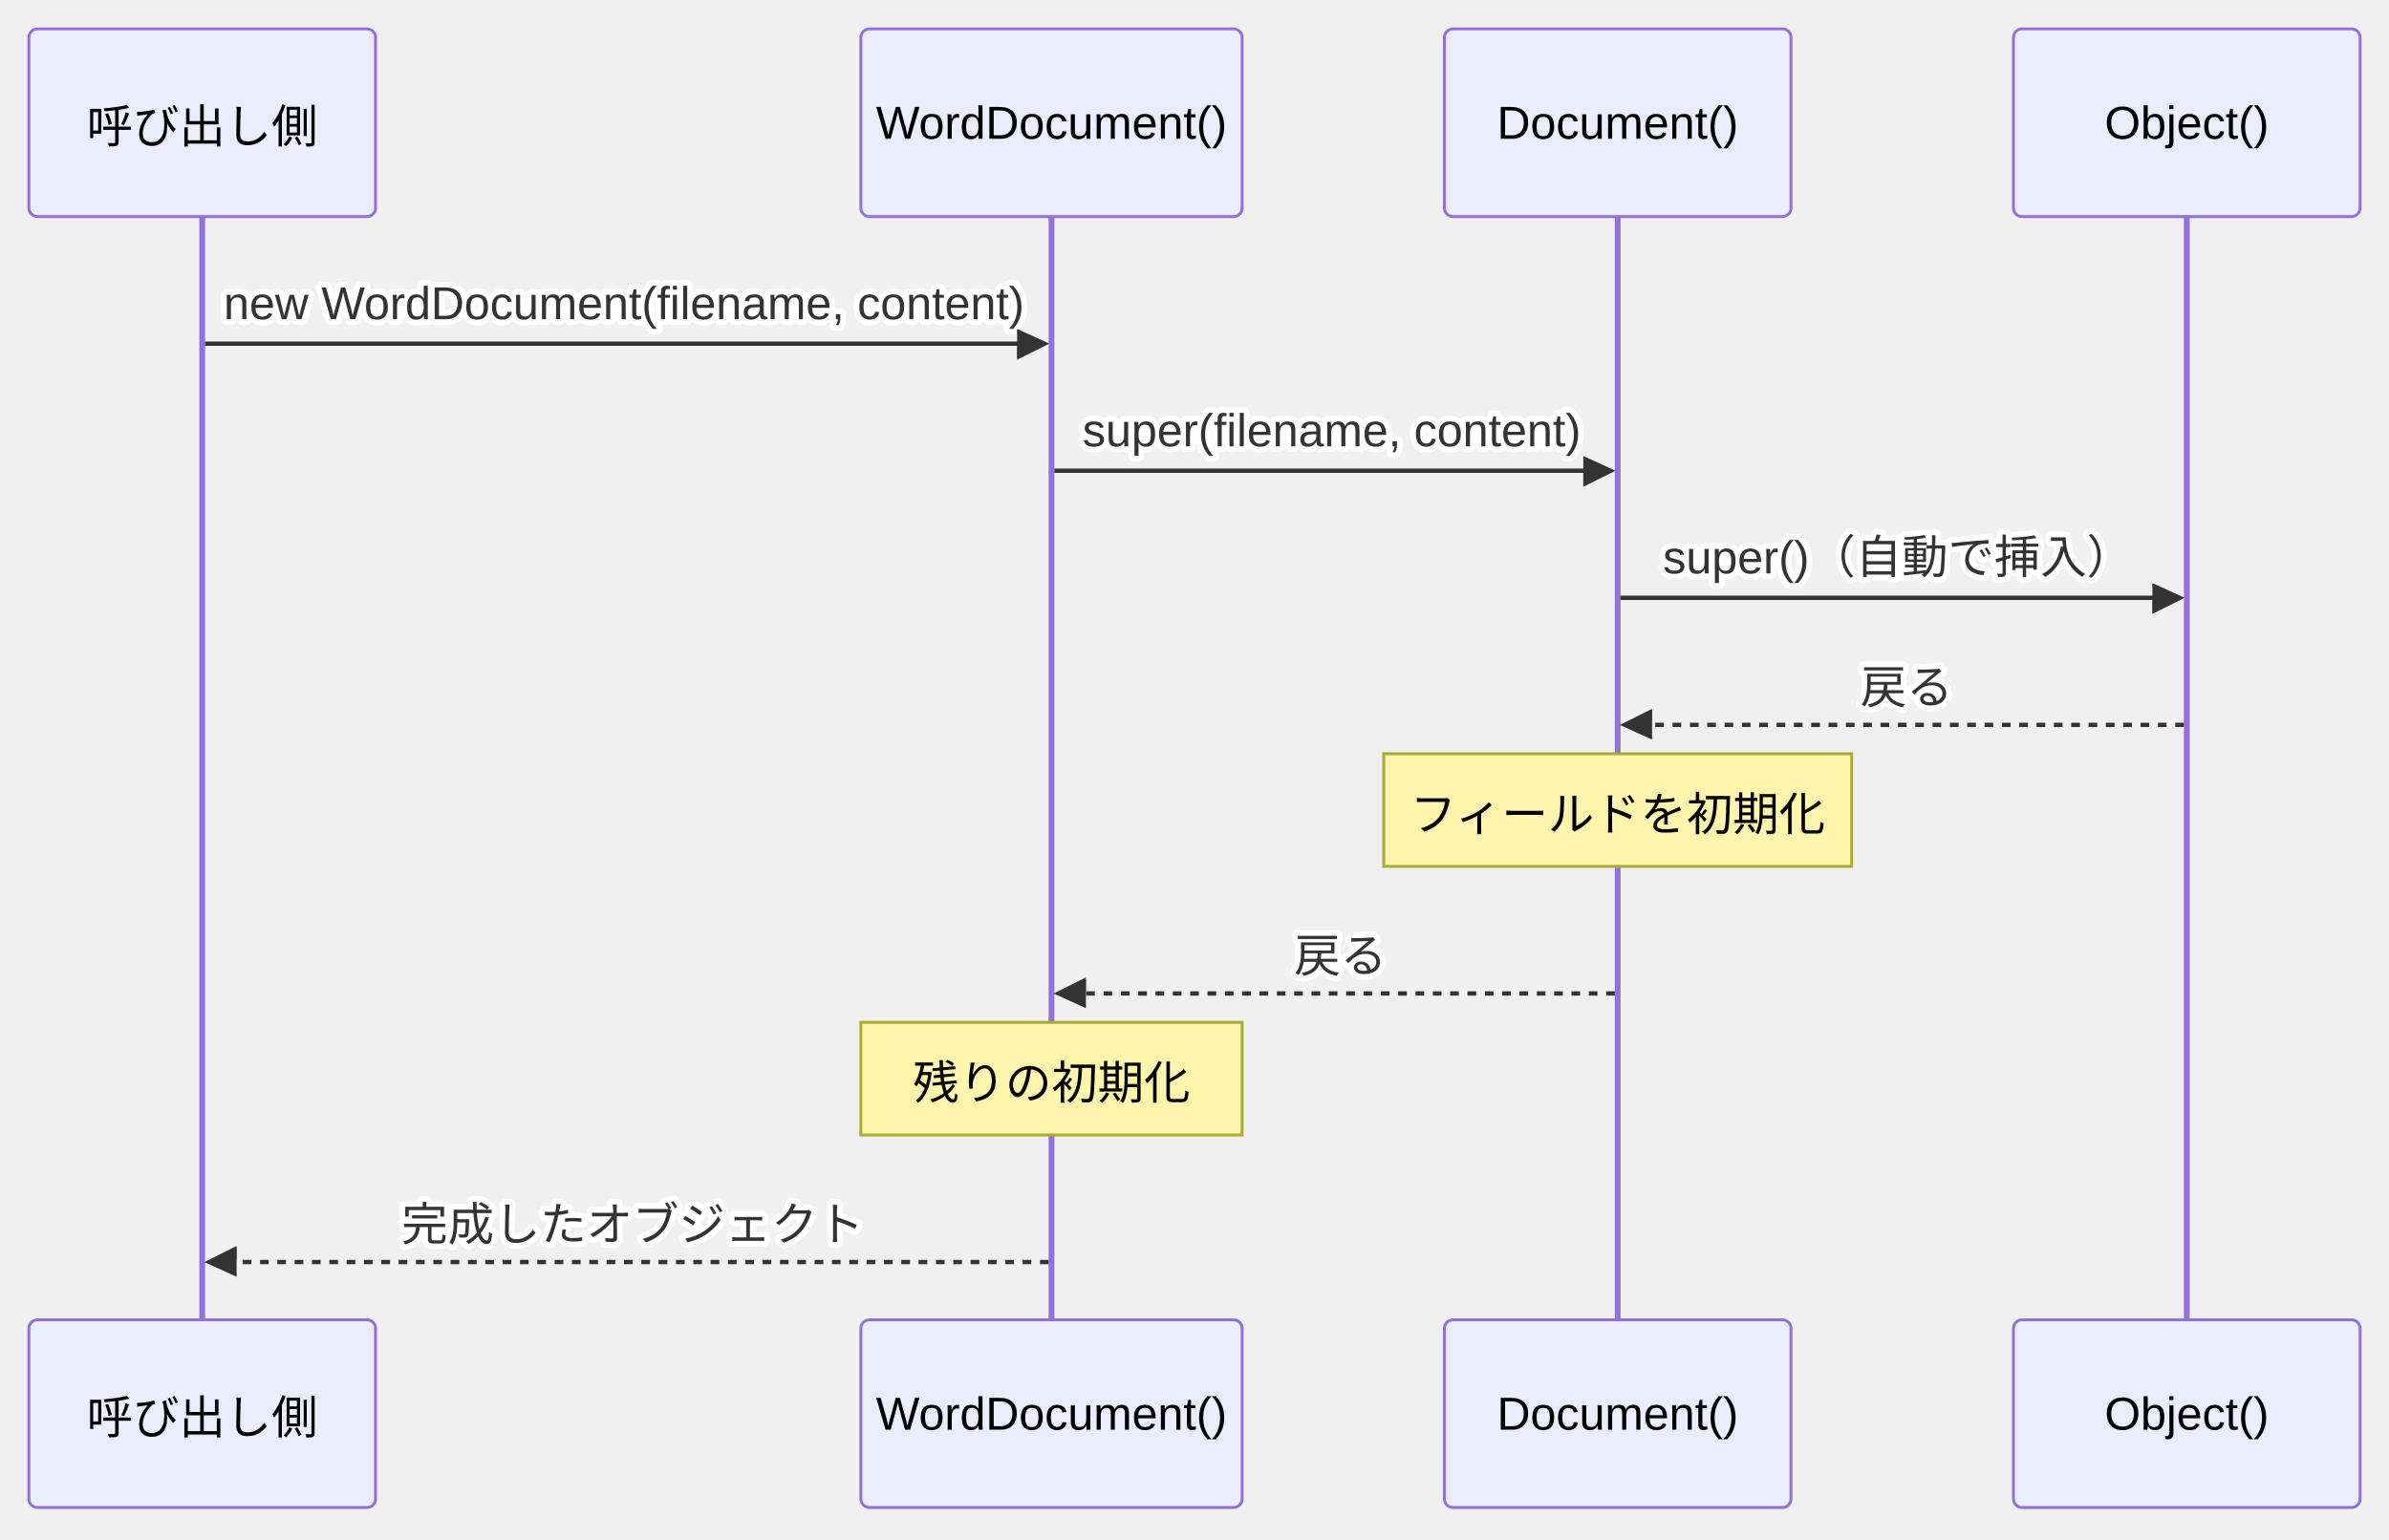
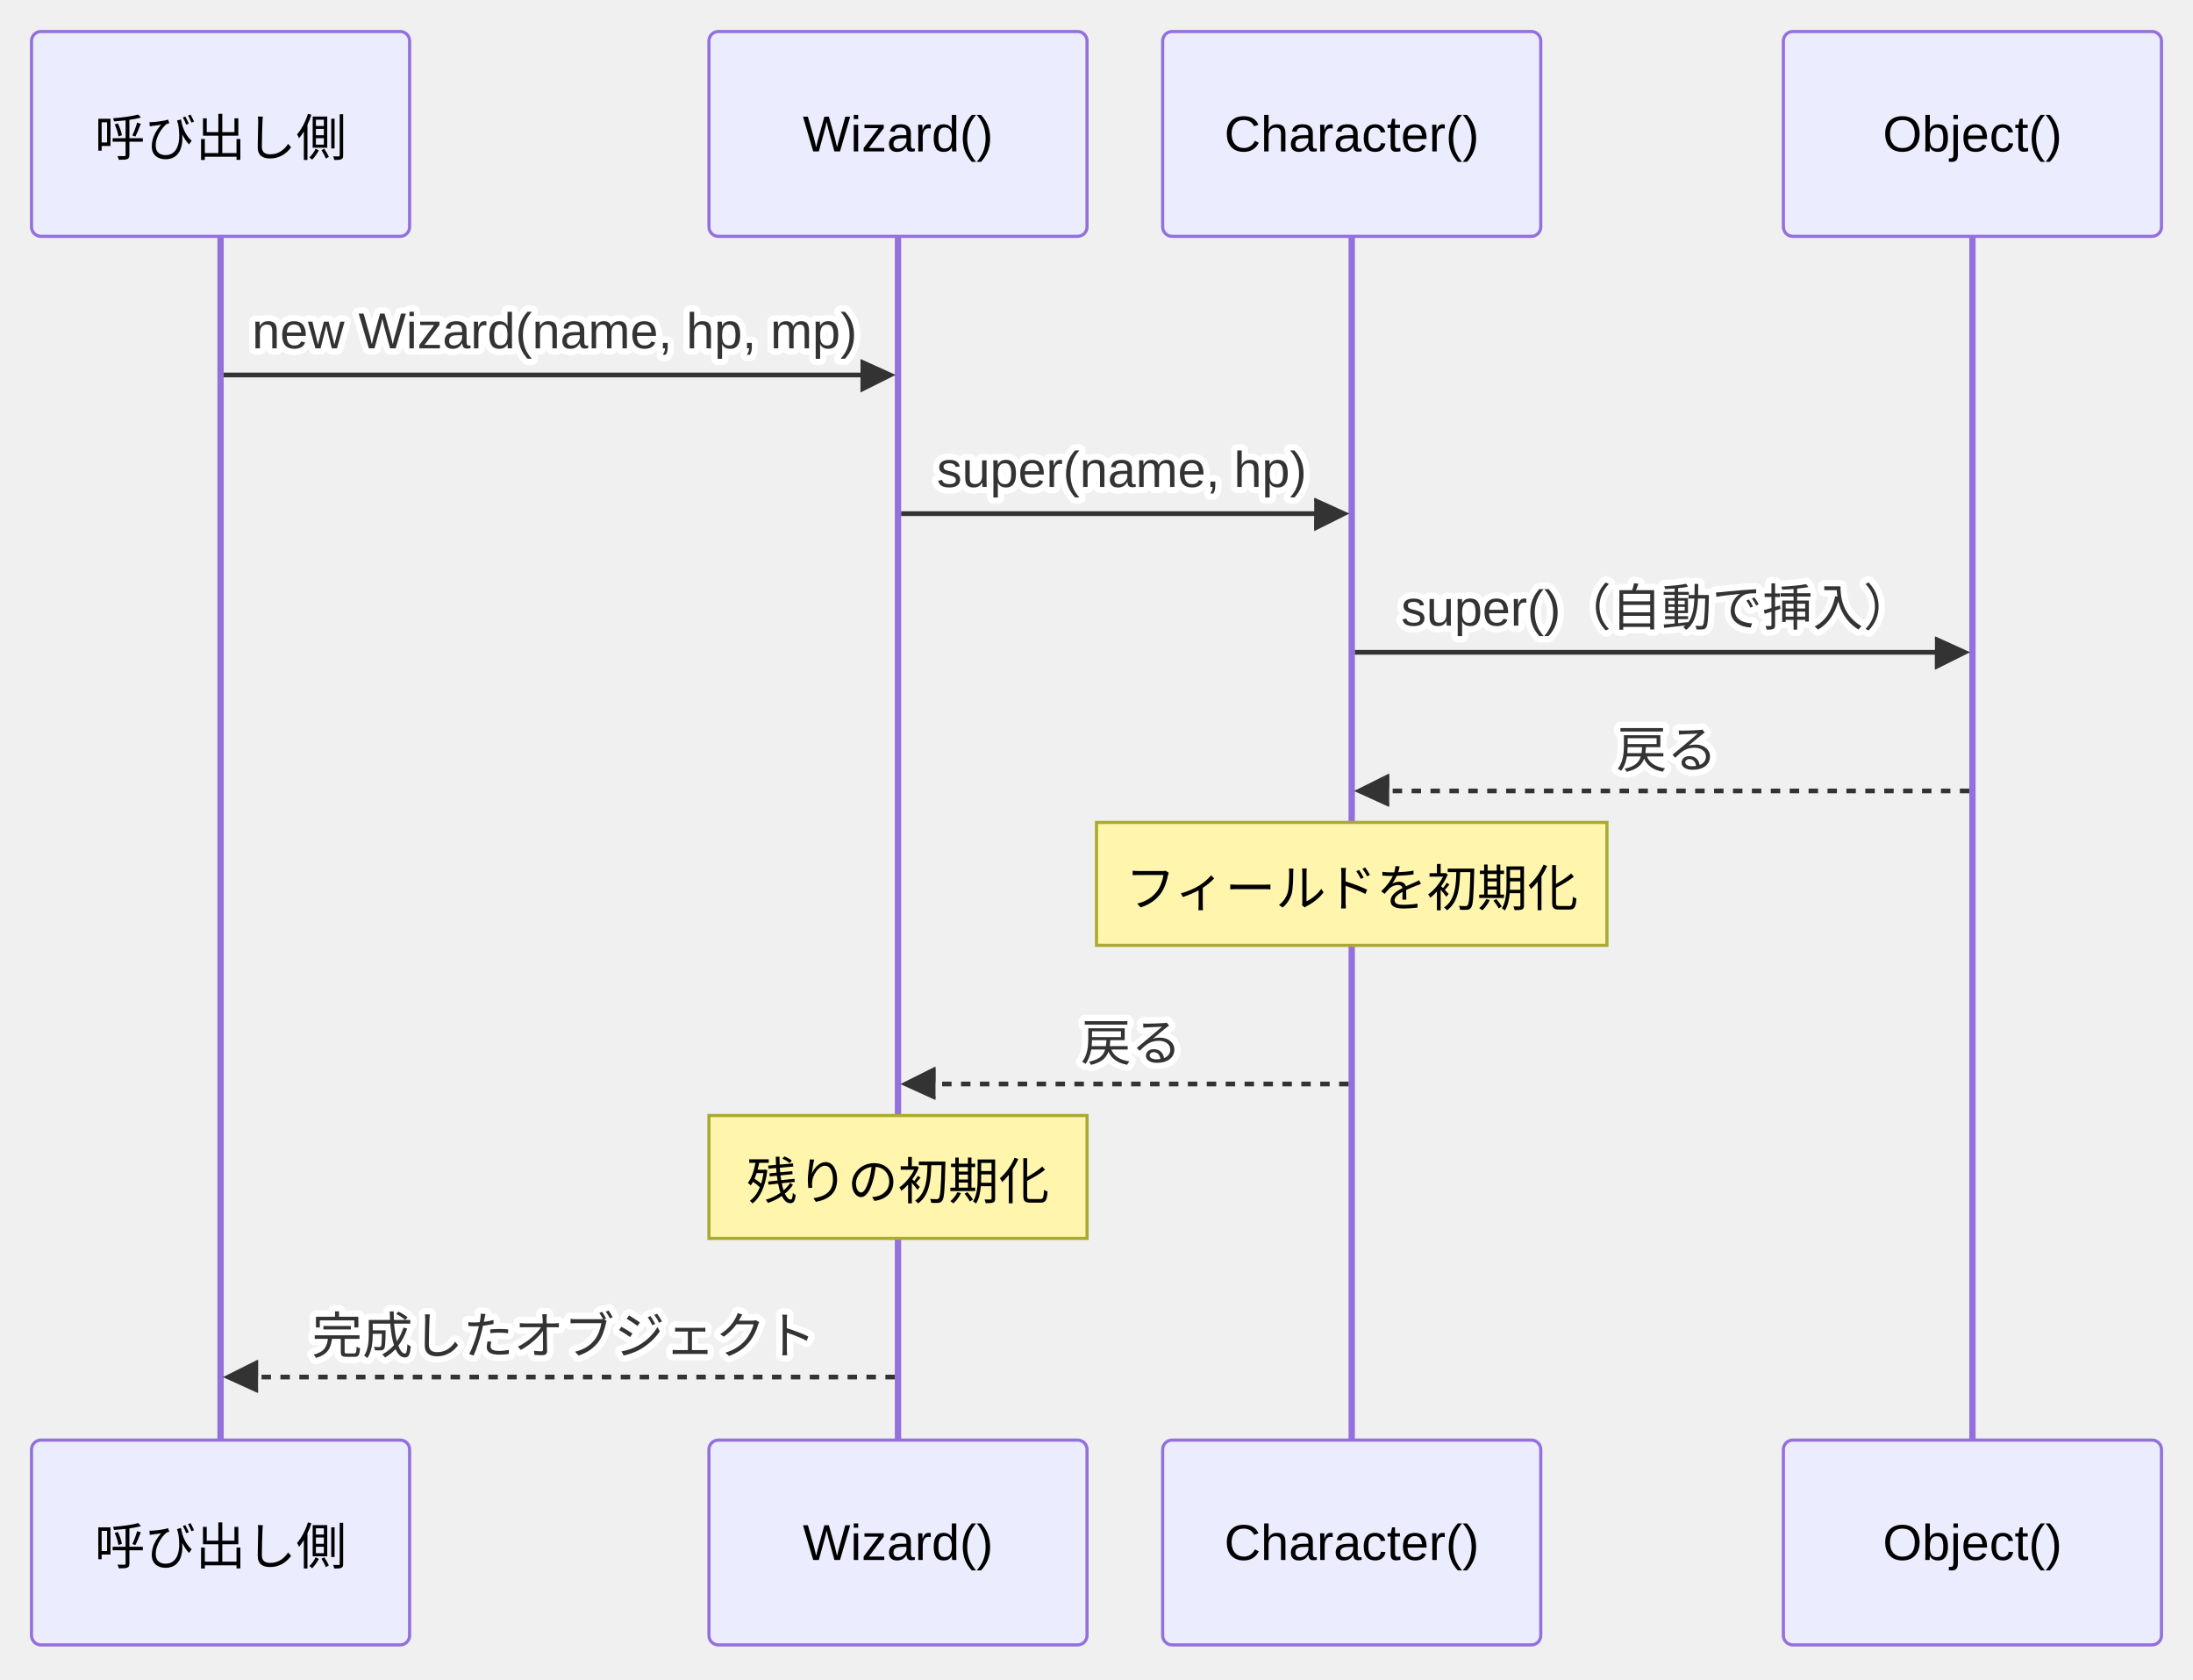
- <svg xmlns="http://www.w3.org/2000/svg" id="my-svg" width="827" height="533" viewBox="-10 -10 827 533" role="graphics-document document" aria-roledescription="sequence" style="background-color: white;">
+ <svg xmlns="http://www.w3.org/2000/svg" id="my-svg" width="696" height="533" viewBox="-10 -10 696 533" role="graphics-document document" aria-roledescription="sequence" style="background-color: white;">
  <g>
-     <rect x="687" y="447" fill="#eaeaea" stroke="#666" width="120" height="65" name="O" rx="3" ry="3" class="actor actor-bottom" />
-     <text x="747" y="479.5" dominant-baseline="central" alignment-baseline="central" class="actor actor-box" style="text-anchor: middle; font-size: 16px; font-weight: 400;">
-       <tspan x="747" dy="0">Object()</tspan>
+     <rect x="556" y="447" fill="#eaeaea" stroke="#666" width="120" height="65" name="O" rx="3" ry="3" class="actor actor-bottom" />
+     <text x="616" y="479.5" dominant-baseline="central" alignment-baseline="central" class="actor actor-box" style="text-anchor: middle; font-size: 16px; font-weight: 400;">
+       <tspan x="616" dy="0">Object()</tspan>
    </text>
  </g>
  <g>
-     <rect x="490" y="447" fill="#eaeaea" stroke="#666" width="120" height="65" name="D" rx="3" ry="3" class="actor actor-bottom" />
-     <text x="550" y="479.5" dominant-baseline="central" alignment-baseline="central" class="actor actor-box" style="text-anchor: middle; font-size: 16px; font-weight: 400;">
-       <tspan x="550" dy="0">Document()</tspan>
+     <rect x="359" y="447" fill="#eaeaea" stroke="#666" width="120" height="65" name="C" rx="3" ry="3" class="actor actor-bottom" />
+     <text x="419" y="479.5" dominant-baseline="central" alignment-baseline="central" class="actor actor-box" style="text-anchor: middle; font-size: 16px; font-weight: 400;">
+       <tspan x="419" dy="0">Character()</tspan>
    </text>
  </g>
  <g>
-     <rect x="288" y="447" fill="#eaeaea" stroke="#666" width="132" height="65" name="W" rx="3" ry="3" class="actor actor-bottom" />
-     <text x="354" y="479.5" dominant-baseline="central" alignment-baseline="central" class="actor actor-box" style="text-anchor: middle; font-size: 16px; font-weight: 400;">
-       <tspan x="354" dy="0">WordDocument()</tspan>
+     <rect x="215" y="447" fill="#eaeaea" stroke="#666" width="120" height="65" name="W" rx="3" ry="3" class="actor actor-bottom" />
+     <text x="275" y="479.5" dominant-baseline="central" alignment-baseline="central" class="actor actor-box" style="text-anchor: middle; font-size: 16px; font-weight: 400;">
+       <tspan x="275" dy="0">Wizard()</tspan>
    </text>
  </g>
  <g>
    <rect x="0" y="447" fill="#eaeaea" stroke="#666" width="120" height="65" name="Main" rx="3" ry="3" class="actor actor-bottom" />
    <text x="60" y="479.5" dominant-baseline="central" alignment-baseline="central" class="actor actor-box" style="text-anchor: middle; font-size: 16px; font-weight: 400;">
      <tspan x="60" dy="0">呼び出し側</tspan>
    </text>
  </g>
  <g>
-     <line id="actor3" x1="747" y1="65" x2="747" y2="447" class="actor-line 200" stroke-width="0.5px" stroke="#999" name="O" data-et="life-line" data-id="O" />
+     <line id="actor3" x1="616" y1="65" x2="616" y2="447" class="actor-line 200" stroke-width="0.5px" stroke="#999" name="O" data-et="life-line" data-id="O" />
    <g id="root-3" data-et="participant" data-type="participant" data-id="O">
-       <rect x="687" y="0" fill="#eaeaea" stroke="#666" width="120" height="65" name="O" rx="3" ry="3" class="actor actor-top" />
-       <text x="747" y="32.5" dominant-baseline="central" alignment-baseline="central" class="actor actor-box" style="text-anchor: middle; font-size: 16px; font-weight: 400;">
-         <tspan x="747" dy="0">Object()</tspan>
+       <rect x="556" y="0" fill="#eaeaea" stroke="#666" width="120" height="65" name="O" rx="3" ry="3" class="actor actor-top" />
+       <text x="616" y="32.5" dominant-baseline="central" alignment-baseline="central" class="actor actor-box" style="text-anchor: middle; font-size: 16px; font-weight: 400;">
+         <tspan x="616" dy="0">Object()</tspan>
      </text>
    </g>
  </g>
  <g>
-     <line id="actor2" x1="550" y1="65" x2="550" y2="447" class="actor-line 200" stroke-width="0.5px" stroke="#999" name="D" data-et="life-line" data-id="D" />
-     <g id="root-2" data-et="participant" data-type="participant" data-id="D">
-       <rect x="490" y="0" fill="#eaeaea" stroke="#666" width="120" height="65" name="D" rx="3" ry="3" class="actor actor-top" />
-       <text x="550" y="32.5" dominant-baseline="central" alignment-baseline="central" class="actor actor-box" style="text-anchor: middle; font-size: 16px; font-weight: 400;">
-         <tspan x="550" dy="0">Document()</tspan>
+     <line id="actor2" x1="419" y1="65" x2="419" y2="447" class="actor-line 200" stroke-width="0.5px" stroke="#999" name="C" data-et="life-line" data-id="C" />
+     <g id="root-2" data-et="participant" data-type="participant" data-id="C">
+       <rect x="359" y="0" fill="#eaeaea" stroke="#666" width="120" height="65" name="C" rx="3" ry="3" class="actor actor-top" />
+       <text x="419" y="32.5" dominant-baseline="central" alignment-baseline="central" class="actor actor-box" style="text-anchor: middle; font-size: 16px; font-weight: 400;">
+         <tspan x="419" dy="0">Character()</tspan>
      </text>
    </g>
  </g>
  <g>
-     <line id="actor1" x1="354" y1="65" x2="354" y2="447" class="actor-line 200" stroke-width="0.5px" stroke="#999" name="W" data-et="life-line" data-id="W" />
+     <line id="actor1" x1="275" y1="65" x2="275" y2="447" class="actor-line 200" stroke-width="0.5px" stroke="#999" name="W" data-et="life-line" data-id="W" />
    <g id="root-1" data-et="participant" data-type="participant" data-id="W">
-       <rect x="288" y="0" fill="#eaeaea" stroke="#666" width="132" height="65" name="W" rx="3" ry="3" class="actor actor-top" />
-       <text x="354" y="32.5" dominant-baseline="central" alignment-baseline="central" class="actor actor-box" style="text-anchor: middle; font-size: 16px; font-weight: 400;">
-         <tspan x="354" dy="0">WordDocument()</tspan>
+       <rect x="215" y="0" fill="#eaeaea" stroke="#666" width="120" height="65" name="W" rx="3" ry="3" class="actor actor-top" />
+       <text x="275" y="32.5" dominant-baseline="central" alignment-baseline="central" class="actor actor-box" style="text-anchor: middle; font-size: 16px; font-weight: 400;">
+         <tspan x="275" dy="0">Wizard()</tspan>
      </text>
    </g>
  </g>
  <g>
    <line id="actor0" x1="60" y1="65" x2="60" y2="447" class="actor-line 200" stroke-width="0.5px" stroke="#999" name="Main" data-et="life-line" data-id="Main" />
    <g id="root-0" data-et="participant" data-type="participant" data-id="Main">
      <rect x="0" y="0" fill="#eaeaea" stroke="#666" width="120" height="65" name="Main" rx="3" ry="3" class="actor actor-top" />
      <text x="60" y="32.5" dominant-baseline="central" alignment-baseline="central" class="actor actor-box" style="text-anchor: middle; font-size: 16px; font-weight: 400;">
        <tspan x="60" dy="0">呼び出し側</tspan>
      </text>
    </g>
  </g>
  <style>#my-svg{font-family:"trebuchet ms",verdana,arial,sans-serif;font-size:16px;fill:#333;}@keyframes edge-animation-frame{from{stroke-dashoffset:0;}}@keyframes dash{to{stroke-dashoffset:0;}}#my-svg .edge-animation-slow{stroke-dasharray:9,5!important;stroke-dashoffset:900;animation:dash 50s linear infinite;stroke-linecap:round;}#my-svg .edge-animation-fast{stroke-dasharray:9,5!important;stroke-dashoffset:900;animation:dash 20s linear infinite;stroke-linecap:round;}#my-svg .error-icon{fill:#552222;}#my-svg .error-text{fill:#552222;stroke:#552222;}#my-svg .edge-thickness-normal{stroke-width:1px;}#my-svg .edge-thickness-thick{stroke-width:3.5px;}#my-svg .edge-pattern-solid{stroke-dasharray:0;}#my-svg .edge-thickness-invisible{stroke-width:0;fill:none;}#my-svg .edge-pattern-dashed{stroke-dasharray:3;}#my-svg .edge-pattern-dotted{stroke-dasharray:2;}#my-svg .marker{fill:#333333;stroke:#333333;}#my-svg .marker.cross{stroke:#333333;}#my-svg svg{font-family:"trebuchet ms",verdana,arial,sans-serif;font-size:16px;}#my-svg p{margin:0;}#my-svg .actor{stroke:#9370DB;fill:#ECECFF;stroke-width:1;}#my-svg rect.actor.outer-path[data-look="neo"]{filter:drop-shadow(1px 2px 2px rgba(185, 185, 185, 1));}#my-svg rect.note[data-look="neo"]{stroke:#aaaa33;fill:#fff5ad;filter:drop-shadow(1px 2px 2px rgba(185, 185, 185, 1));}#my-svg text.actor&gt;tspan{fill:black;stroke:none;}#my-svg .actor-line{stroke:#9370DB;}#my-svg .innerArc{stroke-width:1.5;stroke-dasharray:none;}#my-svg .messageLine0{stroke-width:1.5;stroke-dasharray:none;stroke:#333;}#my-svg .messageLine1{stroke-width:1.5;stroke-dasharray:2,2;stroke:#333;}#my-svg [id$="-arrowhead"] path{fill:#333;stroke:#333;}#my-svg .sequenceNumber{fill:white;}#my-svg [id$="-sequencenumber"]{fill:#333;}#my-svg [id$="-crosshead"] path{fill:#333;stroke:#333;}#my-svg .messageText{fill:#333;stroke:none;}#my-svg .labelBox{stroke:#9370DB;fill:#ECECFF;filter:none;}#my-svg .labelText,#my-svg .labelText&gt;tspan{fill:black;stroke:none;}#my-svg .loopText,#my-svg .loopText&gt;tspan{fill:black;stroke:none;}#my-svg .sectionTitle,#my-svg .sectionTitle&gt;tspan{fill:black;stroke:none;}#my-svg .loopLine{stroke-width:2px;stroke-dasharray:2,2;stroke:#9370DB;fill:#9370DB;}#my-svg .note{stroke:#aaaa33;fill:#fff5ad;}#my-svg .noteText,#my-svg .noteText&gt;tspan{fill:black;stroke:none;font-weight:normal;}#my-svg .activation0{fill:#f4f4f4;stroke:#666;}#my-svg .activation1{fill:#f4f4f4;stroke:#666;}#my-svg .activation2{fill:#f4f4f4;stroke:#666;}#my-svg .actorPopupMenu{position:absolute;}#my-svg .actorPopupMenuPanel{position:absolute;fill:#ECECFF;box-shadow:0px 8px 16px 0px rgba(0,0,0,0.2);filter:drop-shadow(3px 5px 2px rgb(0 0 0 / 0.4));}#my-svg .actor-man circle,#my-svg line{fill:#ECECFF;stroke-width:2px;}#my-svg g rect.rect{filter:drop-shadow(1px 2px 2px rgba(185, 185, 185, 1));stroke:#9370DB;}#my-svg .node .neo-node{stroke:#9370DB;}#my-svg [data-look="neo"].node rect,#my-svg [data-look="neo"].cluster rect,#my-svg [data-look="neo"].node polygon{stroke:#9370DB;filter:drop-shadow(1px 2px 2px rgba(185, 185, 185, 1));}#my-svg [data-look="neo"].swimlane.cluster rect{filter:none;}#my-svg [data-look="neo"].node path{stroke:#9370DB;stroke-width:1px;}#my-svg [data-look="neo"].node .outer-path{filter:drop-shadow(1px 2px 2px rgba(185, 185, 185, 1));}#my-svg [data-look="neo"].node .neo-line path{stroke:#9370DB;filter:none;}#my-svg [data-look="neo"].node circle{stroke:#9370DB;filter:drop-shadow(1px 2px 2px rgba(185, 185, 185, 1));}#my-svg [data-look="neo"].node circle .state-start{fill:#000000;}#my-svg [data-look="neo"].icon-shape .icon{fill:#9370DB;filter:drop-shadow(1px 2px 2px rgba(185, 185, 185, 1));}#my-svg [data-look="neo"].icon-shape .icon-neo path{stroke:#9370DB;filter:drop-shadow(1px 2px 2px rgba(185, 185, 185, 1));}#my-svg .messageText,#my-svg .loopText,#my-svg .labelText,#my-svg .edgeLabel text,#my-svg .relationshipLabel,#my-svg .tick text{paint-order:stroke;stroke:rgb(255, 255, 255);stroke-width:4px;stroke-linejoin:round;}#my-svg :root{--mermaid-font-family:"trebuchet ms",verdana,arial,sans-serif;}</style>
  <g />
  <defs>
    <symbol id="my-svg-computer" width="24" height="24">
      <path transform="scale(.5)" d="M2 2v13h20v-13h-20zm18 11h-16v-9h16v9zm-10.228 6l.466-1h3.524l.467 1h-4.457zm14.228 3h-24l2-6h2.104l-1.33 4h18.45l-1.297-4h2.073l2 6zm-5-10h-14v-7h14v7z" />
    </symbol>
  </defs>
  <defs>
    <symbol id="my-svg-database" fill-rule="evenodd" clip-rule="evenodd">
      <path transform="scale(.5)" d="M12.258.001l.256.004.255.005.253.008.251.01.249.012.247.015.246.016.242.019.241.02.239.023.236.024.233.027.231.028.229.031.225.032.223.034.22.036.217.038.214.04.211.041.208.043.205.045.201.046.198.048.194.05.191.051.187.053.183.054.18.056.175.057.172.059.168.06.163.061.16.063.155.064.15.066.074.033.073.033.071.034.07.034.069.035.068.035.067.035.066.035.064.036.064.036.062.036.06.036.06.037.058.037.058.037.055.038.055.038.053.038.052.038.051.039.05.039.048.039.047.039.045.04.044.04.043.04.041.04.04.041.039.041.037.041.036.041.034.041.033.042.032.042.03.042.029.042.027.042.026.043.024.043.023.043.021.043.02.043.018.044.017.043.015.044.013.044.012.044.011.045.009.044.007.045.006.045.004.045.002.045.001.045v17l-.001.045-.002.045-.004.045-.006.045-.007.045-.009.044-.011.045-.012.044-.013.044-.015.044-.017.043-.018.044-.02.043-.021.043-.023.043-.024.043-.026.043-.027.042-.029.042-.03.042-.032.042-.033.042-.034.041-.036.041-.037.041-.039.041-.04.041-.041.04-.043.04-.044.04-.045.04-.047.039-.048.039-.05.039-.051.039-.052.038-.053.038-.055.038-.055.038-.058.037-.058.037-.06.037-.06.036-.062.036-.064.036-.064.036-.066.035-.067.035-.068.035-.069.035-.07.034-.071.034-.073.033-.074.033-.15.066-.155.064-.16.063-.163.061-.168.06-.172.059-.175.057-.18.056-.183.054-.187.053-.191.051-.194.05-.198.048-.201.046-.205.045-.208.043-.211.041-.214.04-.217.038-.22.036-.223.034-.225.032-.229.031-.231.028-.233.027-.236.024-.239.023-.241.02-.242.019-.246.016-.247.015-.249.012-.251.01-.253.008-.255.005-.256.004-.258.001-.258-.001-.256-.004-.255-.005-.253-.008-.251-.01-.249-.012-.247-.015-.245-.016-.243-.019-.241-.02-.238-.023-.236-.024-.234-.027-.231-.028-.228-.031-.226-.032-.223-.034-.22-.036-.217-.038-.214-.04-.211-.041-.208-.043-.204-.045-.201-.046-.198-.048-.195-.05-.19-.051-.187-.053-.184-.054-.179-.056-.176-.057-.172-.059-.167-.06-.164-.061-.159-.063-.155-.064-.151-.066-.074-.033-.072-.033-.072-.034-.07-.034-.069-.035-.068-.035-.067-.035-.066-.035-.064-.036-.063-.036-.062-.036-.061-.036-.06-.037-.058-.037-.057-.037-.056-.038-.055-.038-.053-.038-.052-.038-.051-.039-.049-.039-.049-.039-.046-.039-.046-.04-.044-.04-.043-.04-.041-.04-.04-.041-.039-.041-.037-.041-.036-.041-.034-.041-.033-.042-.032-.042-.03-.042-.029-.042-.027-.042-.026-.043-.024-.043-.023-.043-.021-.043-.02-.043-.018-.044-.017-.043-.015-.044-.013-.044-.012-.044-.011-.045-.009-.044-.007-.045-.006-.045-.004-.045-.002-.045-.001-.045v-17l.001-.045.002-.045.004-.045.006-.045.007-.045.009-.044.011-.045.012-.044.013-.044.015-.044.017-.043.018-.044.02-.043.021-.043.023-.043.024-.043.026-.043.027-.042.029-.042.03-.042.032-.042.033-.042.034-.041.036-.041.037-.041.039-.041.04-.041.041-.04.043-.04.044-.04.046-.04.046-.039.049-.039.049-.039.051-.039.052-.038.053-.038.055-.038.056-.038.057-.037.058-.037.06-.037.061-.036.062-.036.063-.036.064-.036.066-.035.067-.035.068-.035.069-.035.07-.034.072-.034.072-.033.074-.033.151-.066.155-.064.159-.063.164-.061.167-.06.172-.059.176-.057.179-.056.184-.054.187-.053.19-.051.195-.05.198-.048.201-.046.204-.045.208-.043.211-.041.214-.04.217-.038.22-.036.223-.034.226-.032.228-.031.231-.028.234-.027.236-.024.238-.023.241-.02.243-.019.245-.016.247-.015.249-.012.251-.01.253-.008.255-.005.256-.004.258-.001.258.001zm-9.258 20.499v.01l.001.021.003.021.004.022.005.021.006.022.007.022.009.023.01.022.011.023.012.023.013.023.015.023.016.024.017.023.018.024.019.024.021.024.022.025.023.024.024.025.052.049.056.05.061.051.066.051.07.051.075.051.079.052.084.052.088.052.092.052.097.052.102.051.105.052.11.052.114.051.119.051.123.051.127.05.131.05.135.05.139.048.144.049.147.047.152.047.155.047.16.045.163.045.167.043.171.043.176.041.178.041.183.039.187.039.19.037.194.035.197.035.202.033.204.031.209.03.212.029.216.027.219.025.222.024.226.021.23.02.233.018.236.016.24.015.243.012.246.01.249.008.253.005.256.004.259.001.26-.001.257-.004.254-.005.25-.008.247-.011.244-.012.241-.014.237-.016.233-.018.231-.021.226-.021.224-.024.22-.026.216-.027.212-.028.21-.031.205-.031.202-.034.198-.034.194-.036.191-.037.187-.039.183-.04.179-.04.175-.042.172-.043.168-.044.163-.045.16-.046.155-.046.152-.047.148-.048.143-.049.139-.049.136-.05.131-.05.126-.05.123-.051.118-.052.114-.051.11-.052.106-.052.101-.052.096-.052.092-.052.088-.053.083-.051.079-.052.074-.052.07-.051.065-.051.06-.051.056-.05.051-.05.023-.024.023-.025.021-.024.02-.024.019-.024.018-.024.017-.024.015-.023.014-.024.013-.023.012-.023.01-.023.01-.022.008-.022.006-.022.006-.022.004-.022.004-.021.001-.021.001-.021v-4.127l-.077.055-.08.053-.083.054-.085.053-.087.052-.09.052-.093.051-.095.05-.097.05-.1.049-.102.049-.105.048-.106.047-.109.047-.111.046-.114.045-.115.045-.118.044-.12.043-.122.042-.124.042-.126.041-.128.04-.13.04-.132.038-.134.038-.135.037-.138.037-.139.035-.142.035-.143.034-.144.033-.147.032-.148.031-.15.03-.151.03-.153.029-.154.027-.156.027-.158.026-.159.025-.161.024-.162.023-.163.022-.165.021-.166.02-.167.019-.169.018-.169.017-.171.016-.173.015-.173.014-.175.013-.175.012-.177.011-.178.01-.179.008-.179.008-.181.006-.182.005-.182.004-.184.003-.184.002h-.37l-.184-.002-.184-.003-.182-.004-.182-.005-.181-.006-.179-.008-.179-.008-.178-.01-.176-.011-.176-.012-.175-.013-.173-.014-.172-.015-.171-.016-.17-.017-.169-.018-.167-.019-.166-.02-.165-.021-.163-.022-.162-.023-.161-.024-.159-.025-.157-.026-.156-.027-.155-.027-.153-.029-.151-.03-.15-.03-.148-.031-.146-.032-.145-.033-.143-.034-.141-.035-.14-.035-.137-.037-.136-.037-.134-.038-.132-.038-.13-.04-.128-.04-.126-.041-.124-.042-.122-.042-.12-.044-.117-.043-.116-.045-.113-.045-.112-.046-.109-.047-.106-.047-.105-.048-.102-.049-.1-.049-.097-.05-.095-.05-.093-.052-.09-.051-.087-.052-.085-.053-.083-.054-.08-.054-.077-.054v4.127zm0-5.654v.011l.001.021.003.021.004.021.005.022.006.022.007.022.009.022.01.022.011.023.012.023.013.023.015.024.016.023.017.024.018.024.019.024.021.024.022.024.023.025.024.024.052.05.056.05.061.05.066.051.07.051.075.052.079.051.084.052.088.052.092.052.097.052.102.052.105.052.11.051.114.051.119.052.123.05.127.051.131.05.135.049.139.049.144.048.147.048.152.047.155.046.16.045.163.045.167.044.171.042.176.042.178.04.183.04.187.038.19.037.194.036.197.034.202.033.204.032.209.03.212.028.216.027.219.025.222.024.226.022.23.02.233.018.236.016.24.014.243.012.246.01.249.008.253.006.256.003.259.001.26-.001.257-.003.254-.006.25-.008.247-.01.244-.012.241-.015.237-.016.233-.018.231-.02.226-.022.224-.024.22-.025.216-.027.212-.029.21-.03.205-.032.202-.033.198-.035.194-.036.191-.037.187-.039.183-.039.179-.041.175-.042.172-.043.168-.044.163-.045.16-.045.155-.047.152-.047.148-.048.143-.048.139-.05.136-.049.131-.05.126-.051.123-.051.118-.051.114-.052.11-.052.106-.052.101-.052.096-.052.092-.052.088-.052.083-.052.079-.052.074-.051.07-.052.065-.051.06-.05.056-.051.051-.049.023-.025.023-.024.021-.025.02-.024.019-.024.018-.024.017-.024.015-.023.014-.023.013-.024.012-.022.01-.023.01-.023.008-.022.006-.022.006-.022.004-.021.004-.022.001-.021.001-.021v-4.139l-.077.054-.08.054-.083.054-.085.052-.087.053-.09.051-.093.051-.095.051-.097.05-.1.049-.102.049-.105.048-.106.047-.109.047-.111.046-.114.045-.115.044-.118.044-.12.044-.122.042-.124.042-.126.041-.128.04-.13.039-.132.039-.134.038-.135.037-.138.036-.139.036-.142.035-.143.033-.144.033-.147.033-.148.031-.15.03-.151.03-.153.028-.154.028-.156.027-.158.026-.159.025-.161.024-.162.023-.163.022-.165.021-.166.02-.167.019-.169.018-.169.017-.171.016-.173.015-.173.014-.175.013-.175.012-.177.011-.178.009-.179.009-.179.007-.181.007-.182.005-.182.004-.184.003-.184.002h-.37l-.184-.002-.184-.003-.182-.004-.182-.005-.181-.007-.179-.007-.179-.009-.178-.009-.176-.011-.176-.012-.175-.013-.173-.014-.172-.015-.171-.016-.17-.017-.169-.018-.167-.019-.166-.02-.165-.021-.163-.022-.162-.023-.161-.024-.159-.025-.157-.026-.156-.027-.155-.028-.153-.028-.151-.03-.15-.03-.148-.031-.146-.033-.145-.033-.143-.033-.141-.035-.14-.036-.137-.036-.136-.037-.134-.038-.132-.039-.13-.039-.128-.04-.126-.041-.124-.042-.122-.043-.12-.043-.117-.044-.116-.044-.113-.046-.112-.046-.109-.046-.106-.047-.105-.048-.102-.049-.1-.049-.097-.05-.095-.051-.093-.051-.09-.051-.087-.053-.085-.052-.083-.054-.08-.054-.077-.054v4.139zm0-5.666v.011l.001.02.003.022.004.021.005.022.006.021.007.022.009.023.01.022.011.023.012.023.013.023.015.023.016.024.017.024.018.023.019.024.021.025.022.024.023.024.024.025.052.05.056.05.061.05.066.051.07.051.075.052.079.051.084.052.088.052.092.052.097.052.102.052.105.051.11.052.114.051.119.051.123.051.127.05.131.05.135.05.139.049.144.048.147.048.152.047.155.046.16.045.163.045.167.043.171.043.176.042.178.04.183.04.187.038.19.037.194.036.197.034.202.033.204.032.209.03.212.028.216.027.219.025.222.024.226.021.23.02.233.018.236.017.24.014.243.012.246.01.249.008.253.006.256.003.259.001.26-.001.257-.003.254-.006.25-.008.247-.01.244-.013.241-.014.237-.016.233-.018.231-.02.226-.022.224-.024.22-.025.216-.027.212-.029.21-.03.205-.032.202-.033.198-.035.194-.036.191-.037.187-.039.183-.039.179-.041.175-.042.172-.043.168-.044.163-.045.16-.045.155-.047.152-.047.148-.048.143-.049.139-.049.136-.049.131-.051.126-.05.123-.051.118-.052.114-.051.11-.052.106-.052.101-.052.096-.052.092-.052.088-.052.083-.052.079-.052.074-.052.07-.051.065-.051.06-.051.056-.05.051-.049.023-.025.023-.025.021-.024.02-.024.019-.024.018-.024.017-.024.015-.023.014-.024.013-.023.012-.023.01-.022.01-.023.008-.022.006-.022.006-.022.004-.022.004-.021.001-.021.001-.021v-4.153l-.077.054-.08.054-.083.053-.085.053-.087.053-.09.051-.093.051-.095.051-.097.05-.1.049-.102.048-.105.048-.106.048-.109.046-.111.046-.114.046-.115.044-.118.044-.12.043-.122.043-.124.042-.126.041-.128.04-.13.039-.132.039-.134.038-.135.037-.138.036-.139.036-.142.034-.143.034-.144.033-.147.032-.148.032-.15.03-.151.03-.153.028-.154.028-.156.027-.158.026-.159.024-.161.024-.162.023-.163.023-.165.021-.166.02-.167.019-.169.018-.169.017-.171.016-.173.015-.173.014-.175.013-.175.012-.177.01-.178.01-.179.009-.179.007-.181.006-.182.006-.182.004-.184.003-.184.001-.185.001-.185-.001-.184-.001-.184-.003-.182-.004-.182-.006-.181-.006-.179-.007-.179-.009-.178-.01-.176-.01-.176-.012-.175-.013-.173-.014-.172-.015-.171-.016-.17-.017-.169-.018-.167-.019-.166-.02-.165-.021-.163-.023-.162-.023-.161-.024-.159-.024-.157-.026-.156-.027-.155-.028-.153-.028-.151-.03-.15-.03-.148-.032-.146-.032-.145-.033-.143-.034-.141-.034-.14-.036-.137-.036-.136-.037-.134-.038-.132-.039-.13-.039-.128-.041-.126-.041-.124-.041-.122-.043-.12-.043-.117-.044-.116-.044-.113-.046-.112-.046-.109-.046-.106-.048-.105-.048-.102-.048-.1-.05-.097-.049-.095-.051-.093-.051-.09-.052-.087-.052-.085-.053-.083-.053-.08-.054-.077-.054v4.153zm8.74-8.179l-.257.004-.254.005-.25.008-.247.011-.244.012-.241.014-.237.016-.233.018-.231.021-.226.022-.224.023-.22.026-.216.027-.212.028-.21.031-.205.032-.202.033-.198.034-.194.036-.191.038-.187.038-.183.04-.179.041-.175.042-.172.043-.168.043-.163.045-.16.046-.155.046-.152.048-.148.048-.143.048-.139.049-.136.05-.131.05-.126.051-.123.051-.118.051-.114.052-.11.052-.106.052-.101.052-.096.052-.092.052-.088.052-.083.052-.079.052-.074.051-.07.052-.065.051-.06.05-.056.05-.051.05-.023.025-.023.024-.021.024-.02.025-.019.024-.018.024-.017.023-.015.024-.014.023-.013.023-.012.023-.01.023-.01.022-.008.022-.006.023-.006.021-.004.022-.004.021-.001.021-.001.021.001.021.001.021.004.021.004.022.006.021.006.023.008.022.01.022.01.023.012.023.013.023.014.023.015.024.017.023.018.024.019.024.02.025.021.024.023.024.023.025.051.05.056.05.06.05.065.051.07.052.074.051.079.052.083.052.088.052.092.052.096.052.101.052.106.052.11.052.114.052.118.051.123.051.126.051.131.05.136.05.139.049.143.048.148.048.152.048.155.046.16.046.163.045.168.043.172.043.175.042.179.041.183.04.187.038.191.038.194.036.198.034.202.033.205.032.21.031.212.028.216.027.22.026.224.023.226.022.231.021.233.018.237.016.241.014.244.012.247.011.25.008.254.005.257.004.26.001.26-.001.257-.004.254-.005.25-.008.247-.011.244-.012.241-.014.237-.016.233-.018.231-.021.226-.022.224-.023.22-.026.216-.027.212-.028.21-.031.205-.032.202-.033.198-.034.194-.036.191-.038.187-.038.183-.04.179-.041.175-.042.172-.043.168-.043.163-.045.16-.046.155-.046.152-.048.148-.048.143-.048.139-.049.136-.05.131-.05.126-.051.123-.051.118-.051.114-.052.11-.052.106-.052.101-.052.096-.052.092-.052.088-.052.083-.052.079-.052.074-.051.07-.052.065-.051.06-.05.056-.05.051-.05.023-.025.023-.024.021-.024.02-.025.019-.024.018-.024.017-.023.015-.024.014-.023.013-.023.012-.023.01-.023.01-.022.008-.022.006-.023.006-.021.004-.022.004-.021.001-.021.001-.021-.001-.021-.001-.021-.004-.021-.004-.022-.006-.021-.006-.023-.008-.022-.01-.022-.01-.023-.012-.023-.013-.023-.014-.023-.015-.024-.017-.023-.018-.024-.019-.024-.02-.025-.021-.024-.023-.024-.023-.025-.051-.05-.056-.05-.06-.05-.065-.051-.07-.052-.074-.051-.079-.052-.083-.052-.088-.052-.092-.052-.096-.052-.101-.052-.106-.052-.11-.052-.114-.052-.118-.051-.123-.051-.126-.051-.131-.05-.136-.05-.139-.049-.143-.048-.148-.048-.152-.048-.155-.046-.16-.046-.163-.045-.168-.043-.172-.043-.175-.042-.179-.041-.183-.04-.187-.038-.191-.038-.194-.036-.198-.034-.202-.033-.205-.032-.21-.031-.212-.028-.216-.027-.22-.026-.224-.023-.226-.022-.231-.021-.233-.018-.237-.016-.241-.014-.244-.012-.247-.011-.25-.008-.254-.005-.257-.004-.26-.001-.26.001z" />
    </symbol>
  </defs>
  <defs>
    <symbol id="my-svg-clock" width="24" height="24">
      <path transform="scale(.5)" d="M12 2c5.514 0 10 4.486 10 10s-4.486 10-10 10-10-4.486-10-10 4.486-10 10-10zm0-2c-6.627 0-12 5.373-12 12s5.373 12 12 12 12-5.373 12-12-5.373-12-12-12zm5.848 12.459c.202.038.202.333.001.372-1.907.361-6.045 1.111-6.547 1.111-.719 0-1.301-.582-1.301-1.301 0-.512.77-5.447 1.125-7.445.034-.192.312-.181.343.014l.985 6.238 5.394 1.011z" />
    </symbol>
  </defs>
  <defs>
    <marker id="my-svg-arrowhead" refX="7.9" refY="5" markerUnits="userSpaceOnUse" markerWidth="12" markerHeight="12" orient="auto-start-reverse">
      <path d="M -1 0 L 10 5 L 0 10 z" />
    </marker>
  </defs>
  <defs>
    <marker id="my-svg-crosshead" markerWidth="15" markerHeight="8" orient="auto" refX="4" refY="4.5">
      <path fill="none" stroke="#000000" stroke-width="1pt" d="M 1,2 L 6,7 M 6,2 L 1,7" style="stroke-dasharray: 0, 0;" />
    </marker>
  </defs>
  <defs>
    <marker id="my-svg-filled-head" refX="15.5" refY="7" markerWidth="20" markerHeight="28" orient="auto">
      <path d="M 18,7 L9,13 L14,7 L9,1 Z" />
    </marker>
  </defs>
  <defs>
    <marker id="my-svg-sequencenumber" refX="15" refY="15" markerWidth="60" markerHeight="40" orient="auto">
      <circle cx="15" cy="15" r="6" />
    </marker>
  </defs>
  <defs>
    <marker id="my-svg-solidTopArrowHead" refX="7.9" refY="7.25" markerUnits="userSpaceOnUse" markerWidth="12" markerHeight="12" orient="auto-start-reverse">
      <path d="M 0 0 L 10 8 L 0 8 z" />
    </marker>
  </defs>
  <defs>
    <marker id="my-svg-solidBottomArrowHead" refX="7.9" refY="0.75" markerUnits="userSpaceOnUse" markerWidth="12" markerHeight="12" orient="auto-start-reverse">
      <path d="M 0 0 L 10 0 L 0 8 z" />
    </marker>
  </defs>
  <defs>
    <marker id="my-svg-stickTopArrowHead" refX="7.5" refY="7" markerUnits="userSpaceOnUse" markerWidth="12" markerHeight="12" orient="auto-start-reverse">
      <path d="M 0 0 L 7 7" stroke="black" stroke-width="1.5" fill="none" />
    </marker>
  </defs>
  <defs>
    <marker id="my-svg-stickBottomArrowHead" refX="7.5" refY="0" markerUnits="userSpaceOnUse" markerWidth="12" markerHeight="12" orient="auto-start-reverse">
      <path d="M 0 7 L 7 0" stroke="black" stroke-width="1.5" fill="none" />
    </marker>
  </defs>
  <g data-et="note" data-id="i4">
-     <rect x="469" y="251" fill="#EDF2AE" stroke="#666" width="162" height="39" class="note" />
-     <text x="550" y="256" text-anchor="middle" dominant-baseline="middle" alignment-baseline="middle" class="noteText" dy="1em" style="font-size: 16px; font-weight: 400;">
-       <tspan x="550">フィールドを初期化</tspan>
+     <rect x="338" y="251" fill="#EDF2AE" stroke="#666" width="162" height="39" class="note" />
+     <text x="419" y="256" text-anchor="middle" dominant-baseline="middle" alignment-baseline="middle" class="noteText" dy="1em" style="font-size: 16px; font-weight: 400;">
+       <tspan x="419">フィールドを初期化</tspan>
    </text>
  </g>
  <g data-et="note" data-id="i6">
-     <rect x="288" y="344" fill="#EDF2AE" stroke="#666" width="132" height="39" class="note" />
-     <text x="354" y="349" text-anchor="middle" dominant-baseline="middle" alignment-baseline="middle" class="noteText" dy="1em" style="font-size: 16px; font-weight: 400;">
-       <tspan x="354">残りの初期化</tspan>
+     <rect x="215" y="344" fill="#EDF2AE" stroke="#666" width="120" height="39" class="note" />
+     <text x="275" y="349" text-anchor="middle" dominant-baseline="middle" alignment-baseline="middle" class="noteText" dy="1em" style="font-size: 16px; font-weight: 400;">
+       <tspan x="275">残りの初期化</tspan>
    </text>
  </g>
-   <text x="206" y="80" text-anchor="middle" dominant-baseline="middle" alignment-baseline="middle" class="messageText" dy="1em" style="font-size: 16px; font-weight: 400;">new WordDocument(filename, content)</text>
-   <line x1="61" y1="109" x2="350" y2="109" class="messageLine0" data-et="message" data-id="i0" data-from="Main" data-to="W" stroke-width="2" stroke="none" marker-end="url(#my-svg-arrowhead)" style="fill: none;" />
-   <text x="451" y="124" text-anchor="middle" dominant-baseline="middle" alignment-baseline="middle" class="messageText" dy="1em" style="font-size: 16px; font-weight: 400;">super(filename, content)</text>
-   <line x1="355" y1="153" x2="546" y2="153" class="messageLine0" data-et="message" data-id="i1" data-from="W" data-to="D" stroke-width="2" stroke="none" marker-end="url(#my-svg-arrowhead)" style="fill: none;" />
-   <text x="647" y="168" text-anchor="middle" dominant-baseline="middle" alignment-baseline="middle" class="messageText" dy="1em" style="font-size: 16px; font-weight: 400;">super()（自動で挿入）</text>
-   <line x1="551" y1="197" x2="743" y2="197" class="messageLine0" data-et="message" data-id="i2" data-from="D" data-to="O" stroke-width="2" stroke="none" marker-end="url(#my-svg-arrowhead)" style="fill: none;" />
-   <text x="650" y="212" text-anchor="middle" dominant-baseline="middle" alignment-baseline="middle" class="messageText" dy="1em" style="font-size: 16px; font-weight: 400;">戻る</text>
-   <line x1="746" y1="241" x2="554" y2="241" class="messageLine1" data-et="message" data-id="i3" data-from="O" data-to="D" stroke-width="2" stroke="none" marker-end="url(#my-svg-arrowhead)" style="stroke-dasharray: 3, 3; fill: none;" />
-   <text x="454" y="305" text-anchor="middle" dominant-baseline="middle" alignment-baseline="middle" class="messageText" dy="1em" style="font-size: 16px; font-weight: 400;">戻る</text>
-   <line x1="549" y1="334" x2="358" y2="334" class="messageLine1" data-et="message" data-id="i5" data-from="D" data-to="W" stroke-width="2" stroke="none" marker-end="url(#my-svg-arrowhead)" style="stroke-dasharray: 3, 3; fill: none;" />
-   <text x="209" y="398" text-anchor="middle" dominant-baseline="middle" alignment-baseline="middle" class="messageText" dy="1em" style="font-size: 16px; font-weight: 400;">完成したオブジェクト</text>
-   <line x1="353" y1="427" x2="64" y2="427" class="messageLine1" data-et="message" data-id="i7" data-from="W" data-to="Main" stroke-width="2" stroke="none" marker-end="url(#my-svg-arrowhead)" style="stroke-dasharray: 3, 3; fill: none;" />
+   <text x="166" y="80" text-anchor="middle" dominant-baseline="middle" alignment-baseline="middle" class="messageText" dy="1em" style="font-size: 16px; font-weight: 400;">new Wizard(name, hp, mp)</text>
+   <line x1="61" y1="109" x2="271" y2="109" class="messageLine0" data-et="message" data-id="i0" data-from="Main" data-to="W" stroke-width="2" stroke="none" marker-end="url(#my-svg-arrowhead)" style="fill: none;" />
+   <text x="346" y="124" text-anchor="middle" dominant-baseline="middle" alignment-baseline="middle" class="messageText" dy="1em" style="font-size: 16px; font-weight: 400;">super(name, hp)</text>
+   <line x1="276" y1="153" x2="415" y2="153" class="messageLine0" data-et="message" data-id="i1" data-from="W" data-to="C" stroke-width="2" stroke="none" marker-end="url(#my-svg-arrowhead)" style="fill: none;" />
+   <text x="516" y="168" text-anchor="middle" dominant-baseline="middle" alignment-baseline="middle" class="messageText" dy="1em" style="font-size: 16px; font-weight: 400;">super()（自動で挿入）</text>
+   <line x1="420" y1="197" x2="612" y2="197" class="messageLine0" data-et="message" data-id="i2" data-from="C" data-to="O" stroke-width="2" stroke="none" marker-end="url(#my-svg-arrowhead)" style="fill: none;" />
+   <text x="519" y="212" text-anchor="middle" dominant-baseline="middle" alignment-baseline="middle" class="messageText" dy="1em" style="font-size: 16px; font-weight: 400;">戻る</text>
+   <line x1="615" y1="241" x2="423" y2="241" class="messageLine1" data-et="message" data-id="i3" data-from="O" data-to="C" stroke-width="2" stroke="none" marker-end="url(#my-svg-arrowhead)" style="stroke-dasharray: 3, 3; fill: none;" />
+   <text x="349" y="305" text-anchor="middle" dominant-baseline="middle" alignment-baseline="middle" class="messageText" dy="1em" style="font-size: 16px; font-weight: 400;">戻る</text>
+   <line x1="418" y1="334" x2="279" y2="334" class="messageLine1" data-et="message" data-id="i5" data-from="C" data-to="W" stroke-width="2" stroke="none" marker-end="url(#my-svg-arrowhead)" style="stroke-dasharray: 3, 3; fill: none;" />
+   <text x="169" y="398" text-anchor="middle" dominant-baseline="middle" alignment-baseline="middle" class="messageText" dy="1em" style="font-size: 16px; font-weight: 400;">完成したオブジェクト</text>
+   <line x1="274" y1="427" x2="64" y2="427" class="messageLine1" data-et="message" data-id="i7" data-from="W" data-to="Main" stroke-width="2" stroke="none" marker-end="url(#my-svg-arrowhead)" style="stroke-dasharray: 3, 3; fill: none;" />
</svg>
